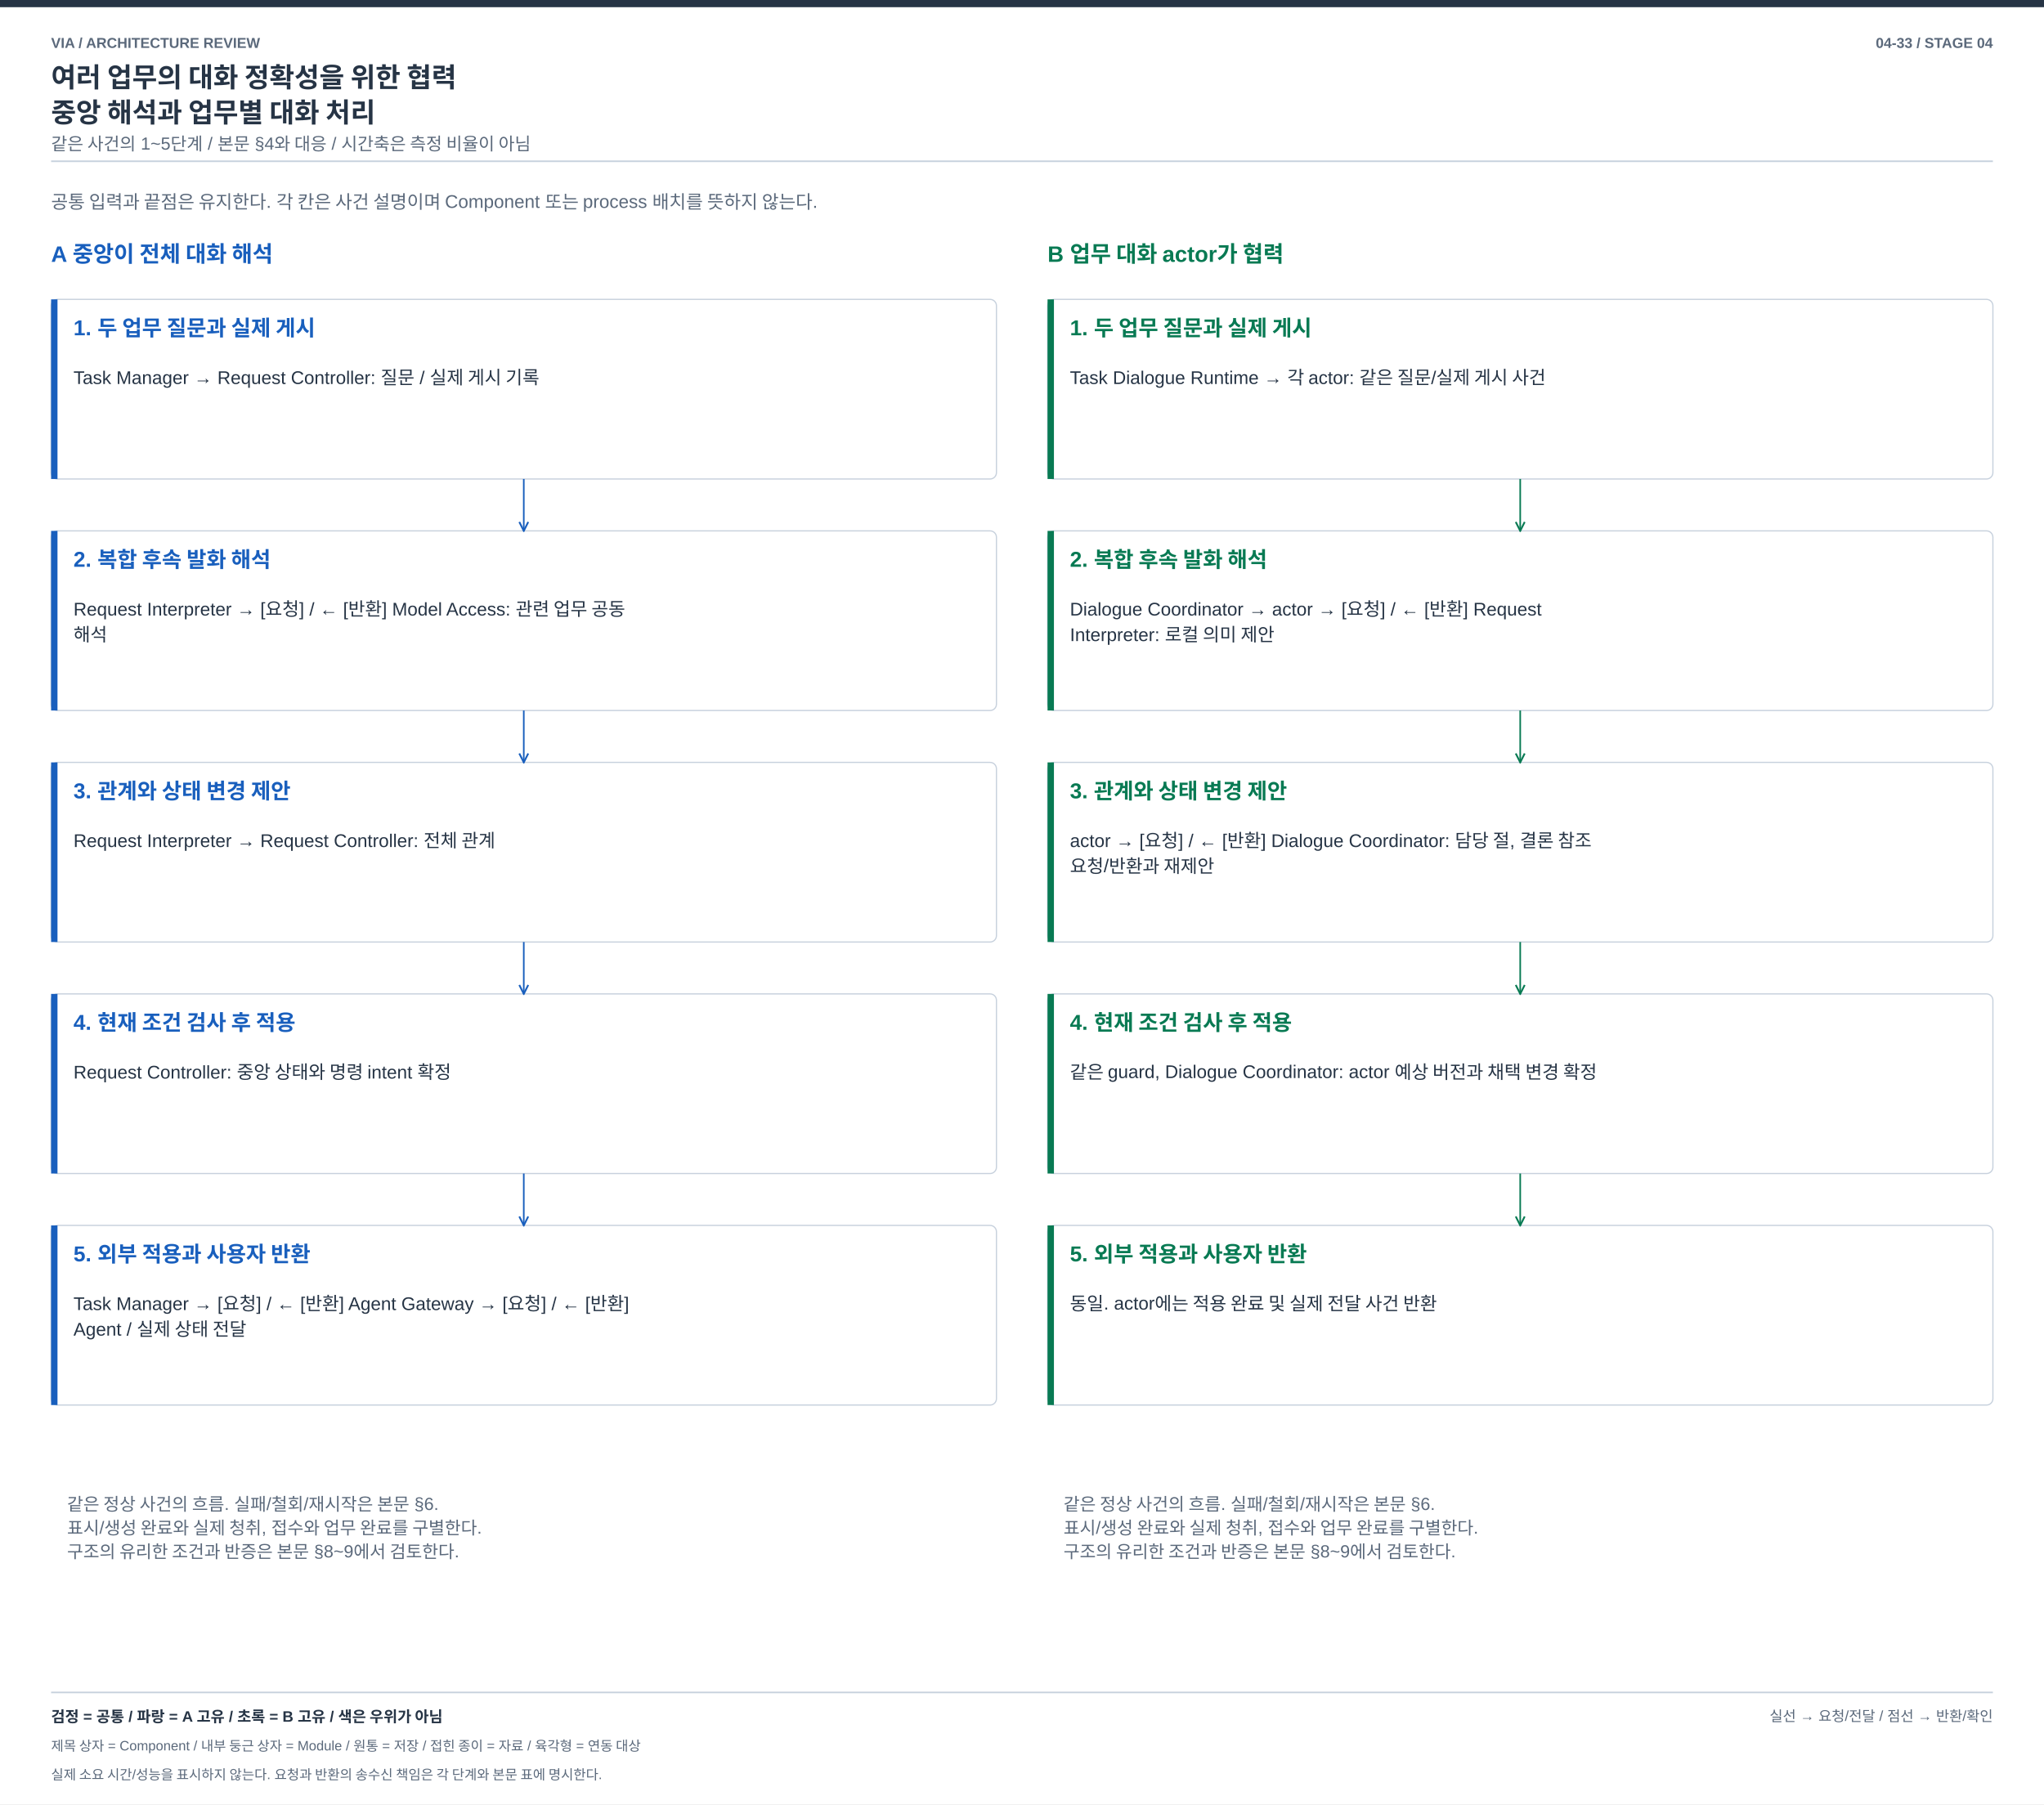
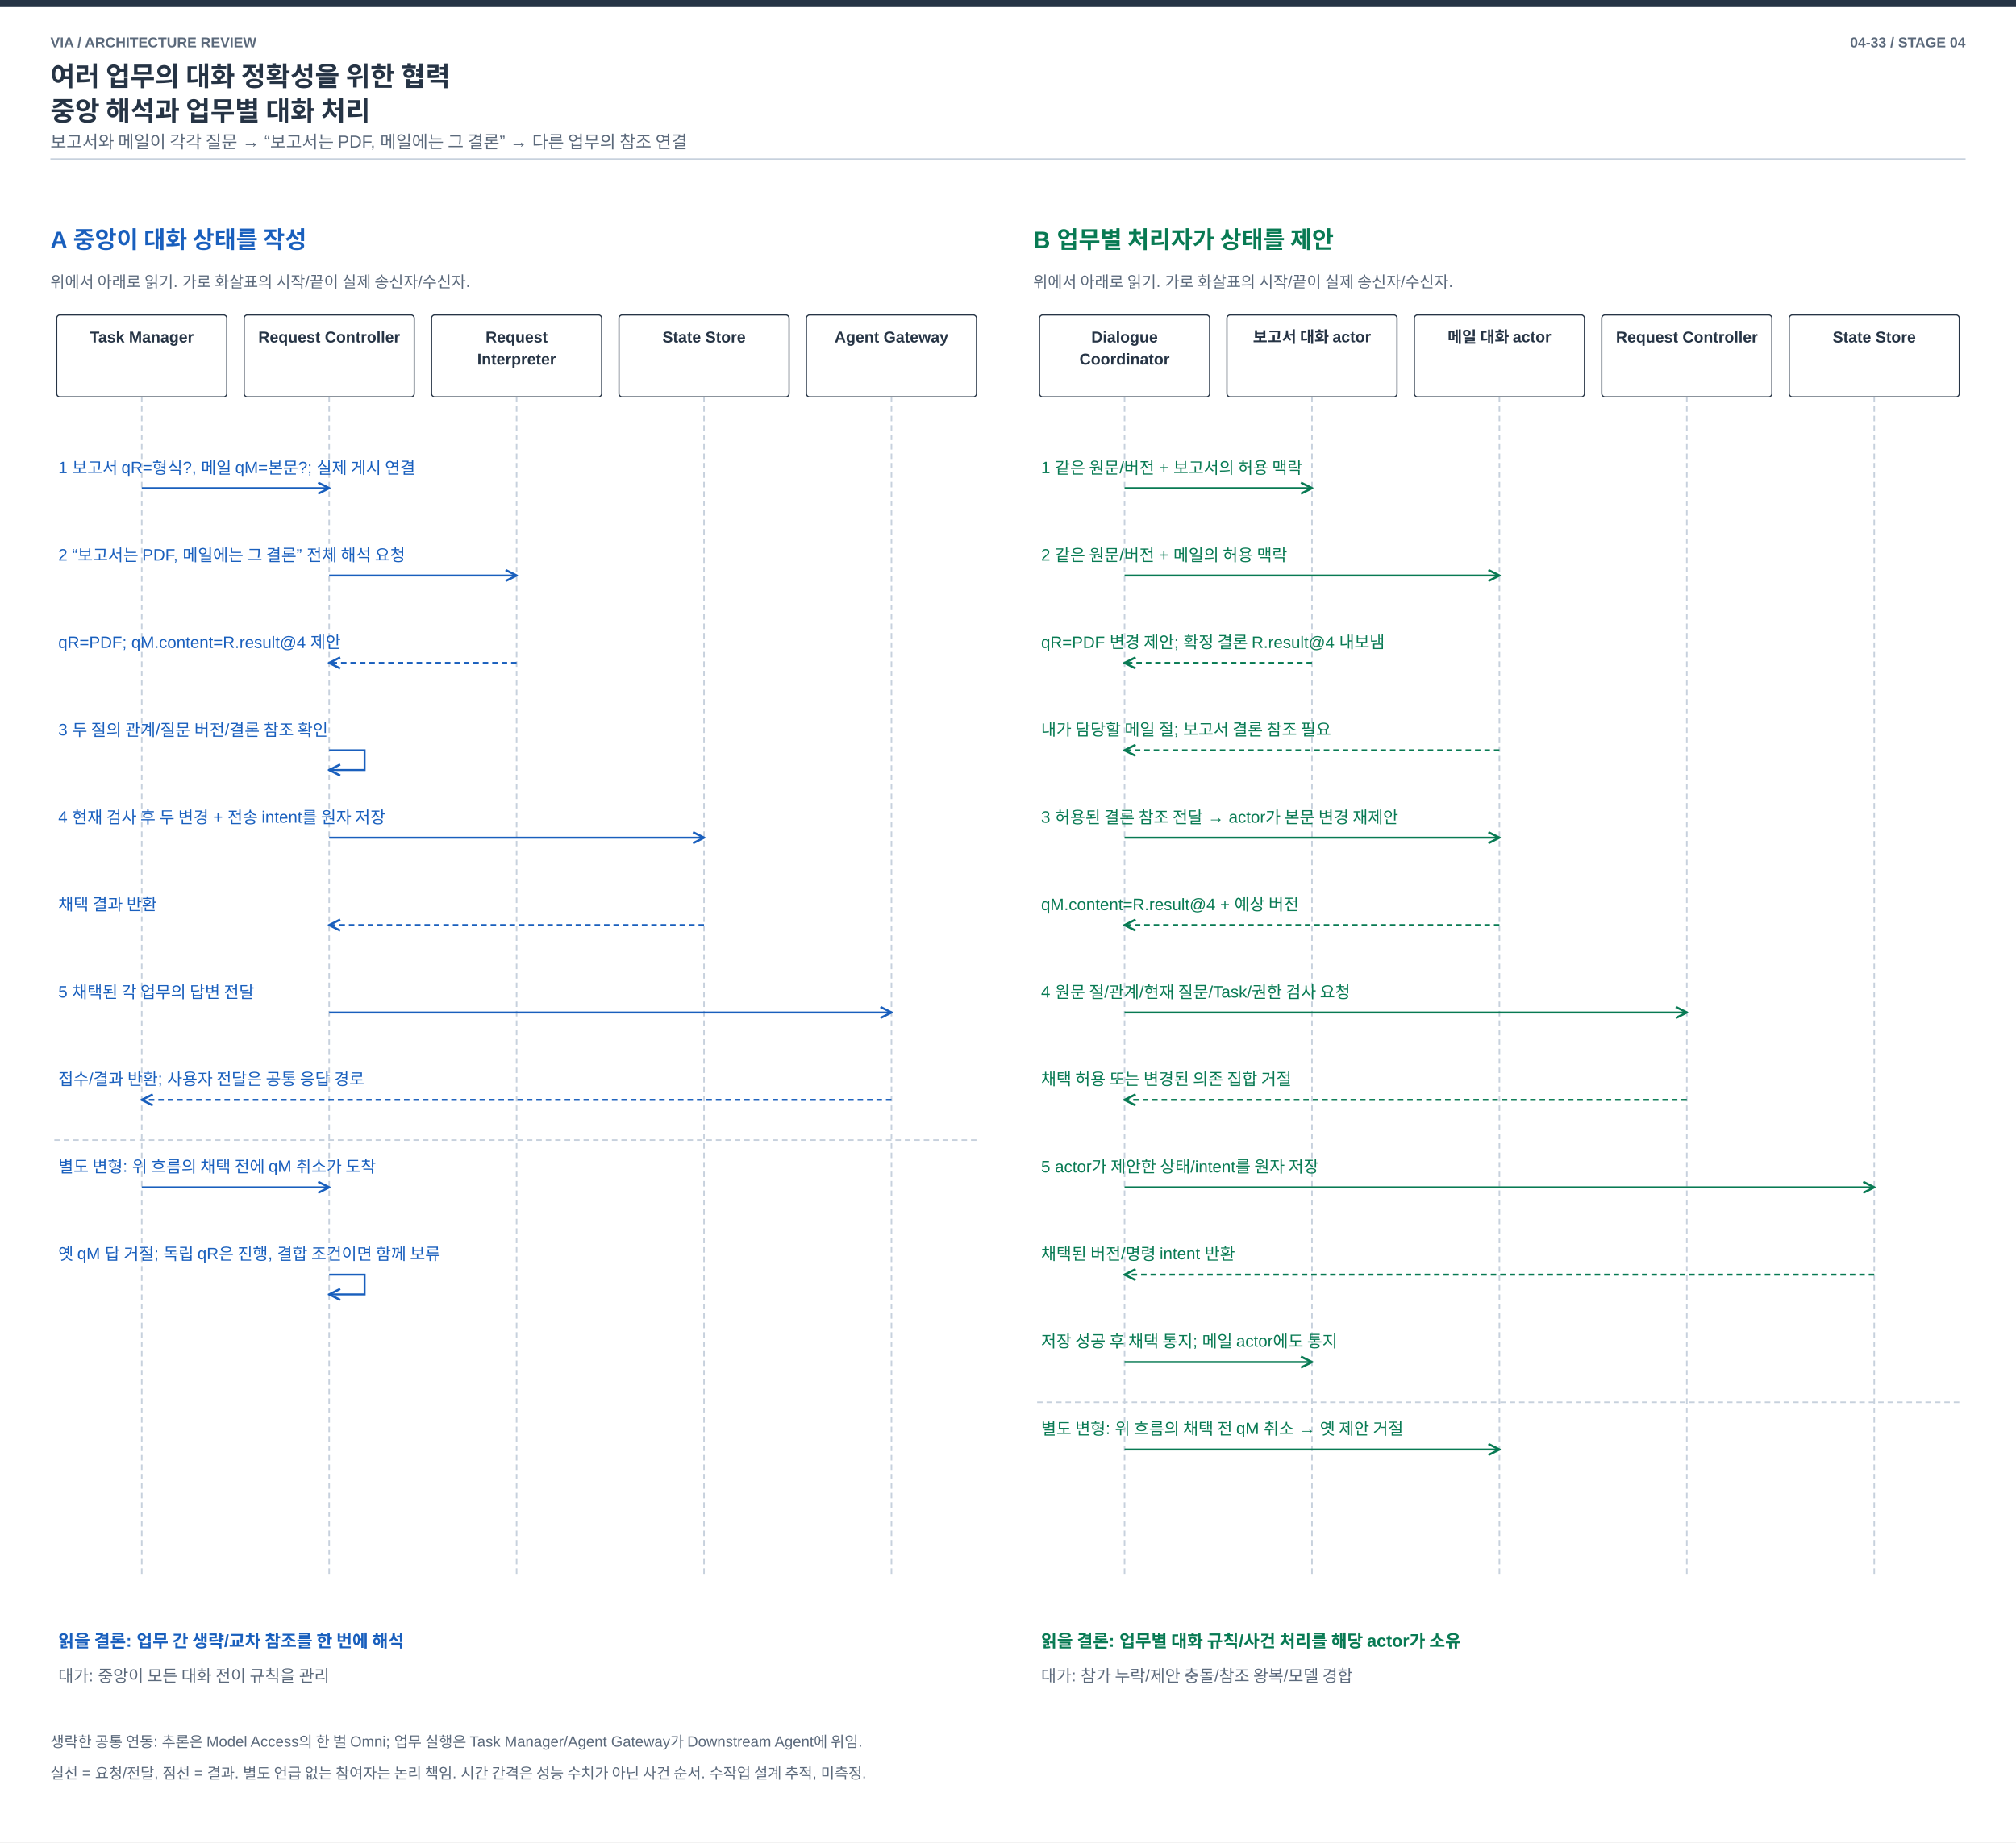
- <svg xmlns="http://www.w3.org/2000/svg" width="2560" height="2260" viewBox="0 0 2560 2260" role="img" aria-labelledby="title">
+ <svg xmlns="http://www.w3.org/2000/svg" width="2560" height="2340" viewBox="0 0 2560 2340" role="img" aria-labelledby="title">
  <defs>
    <marker id="a263445" viewBox="0 0 10 10" refX="9" refY="5" markerWidth="7" markerHeight="7" orient="auto-start-reverse">
      <path d="M1 1L9 5L1 9" fill="none" stroke="#263445" stroke-width="1.6" />
    </marker>
    <marker id="a195FBD" viewBox="0 0 10 10" refX="9" refY="5" markerWidth="7" markerHeight="7" orient="auto-start-reverse">
      <path d="M1 1L9 5L1 9" fill="none" stroke="#195FBD" stroke-width="1.6" />
    </marker>
    <marker id="a087A53" viewBox="0 0 10 10" refX="9" refY="5" markerWidth="7" markerHeight="7" orient="auto-start-reverse">
      <path d="M1 1L9 5L1 9" fill="none" stroke="#087A53" stroke-width="1.6" />
    </marker>
  </defs>
-   <rect width="2560" height="2260" fill="white" />
+   <rect width="2560" height="2340" fill="white" />
  <g font-family="Arial, Apple SD Gothic Neo, Malgun Gothic, sans-serif">
    <rect id="e1" x="0" y="0" width="2560" height="9" rx="0" fill="#263445" stroke="none" stroke-width="1.5" />
-     <rect id="e9" x="64" y="375" width="1184" height="225" rx="8" fill="white" stroke="#C7D1DD" stroke-width="1.5" />
-     <rect id="e10" x="64" y="375" width="8" height="225" rx="0" fill="#195FBD" stroke="none" stroke-width="1.5" />
-     <rect id="e14" x="64" y="665" width="1184" height="225" rx="8" fill="white" stroke="#C7D1DD" stroke-width="1.5" />
-     <rect id="e15" x="64" y="665" width="8" height="225" rx="0" fill="#195FBD" stroke="none" stroke-width="1.5" />
-     <rect id="e19" x="64" y="955" width="1184" height="225" rx="8" fill="white" stroke="#C7D1DD" stroke-width="1.5" />
-     <rect id="e20" x="64" y="955" width="8" height="225" rx="0" fill="#195FBD" stroke="none" stroke-width="1.5" />
-     <rect id="e24" x="64" y="1245" width="1184" height="225" rx="8" fill="white" stroke="#C7D1DD" stroke-width="1.5" />
-     <rect id="e25" x="64" y="1245" width="8" height="225" rx="0" fill="#195FBD" stroke="none" stroke-width="1.5" />
-     <rect id="e29" x="64" y="1535" width="1184" height="225" rx="8" fill="white" stroke="#C7D1DD" stroke-width="1.5" />
-     <rect id="e30" x="64" y="1535" width="8" height="225" rx="0" fill="#195FBD" stroke="none" stroke-width="1.5" />
-     <rect id="e35" x="1312" y="375" width="1184" height="225" rx="8" fill="white" stroke="#C7D1DD" stroke-width="1.5" />
-     <rect id="e36" x="1312" y="375" width="8" height="225" rx="0" fill="#087A53" stroke="none" stroke-width="1.5" />
-     <rect id="e40" x="1312" y="665" width="1184" height="225" rx="8" fill="white" stroke="#C7D1DD" stroke-width="1.5" />
-     <rect id="e41" x="1312" y="665" width="8" height="225" rx="0" fill="#087A53" stroke="none" stroke-width="1.5" />
-     <rect id="e45" x="1312" y="955" width="1184" height="225" rx="8" fill="white" stroke="#C7D1DD" stroke-width="1.5" />
-     <rect id="e46" x="1312" y="955" width="8" height="225" rx="0" fill="#087A53" stroke="none" stroke-width="1.5" />
-     <rect id="e50" x="1312" y="1245" width="1184" height="225" rx="8" fill="white" stroke="#C7D1DD" stroke-width="1.5" />
-     <rect id="e51" x="1312" y="1245" width="8" height="225" rx="0" fill="#087A53" stroke="none" stroke-width="1.5" />
-     <rect id="e55" x="1312" y="1535" width="1184" height="225" rx="8" fill="white" stroke="#C7D1DD" stroke-width="1.5" />
-     <rect id="e56" x="1312" y="1535" width="8" height="225" rx="0" fill="#087A53" stroke="none" stroke-width="1.5" />
+     <rect id="e9" x="72" y="400" width="216" height="104" rx="4" fill="white" stroke="#263445" stroke-width="1.5" />
+     <rect id="e12" x="310" y="400" width="216" height="104" rx="4" fill="white" stroke="#263445" stroke-width="1.5" />
+     <rect id="e15" x="548" y="400" width="216" height="104" rx="4" fill="white" stroke="#263445" stroke-width="1.5" />
+     <rect id="e18" x="786" y="400" width="216" height="104" rx="4" fill="white" stroke="#263445" stroke-width="1.5" />
+     <rect id="e21" x="1024" y="400" width="216" height="104" rx="4" fill="white" stroke="#263445" stroke-width="1.5" />
+     <rect id="e49" x="1320" y="400" width="216" height="104" rx="4" fill="white" stroke="#263445" stroke-width="1.5" />
+     <rect id="e52" x="1558" y="400" width="216" height="104" rx="4" fill="white" stroke="#263445" stroke-width="1.5" />
+     <rect id="e55" x="1796" y="400" width="216" height="104" rx="4" fill="white" stroke="#263445" stroke-width="1.5" />
+     <rect id="e58" x="2034" y="400" width="216" height="104" rx="4" fill="white" stroke="#263445" stroke-width="1.5" />
+     <rect id="e61" x="2272" y="400" width="216" height="104" rx="4" fill="white" stroke="#263445" stroke-width="1.5" />
    <polyline id="e6" points="64,202 2496,202" fill="none" stroke="#C7D1DD" stroke-width="2" />
-     <polyline id="e13" points="656,600 656,665" fill="none" stroke="#195FBD" stroke-width="2" marker-end="url(#a195FBD)" />
-     <polyline id="e18" points="656,890 656,955" fill="none" stroke="#195FBD" stroke-width="2" marker-end="url(#a195FBD)" />
-     <polyline id="e23" points="656,1180 656,1245" fill="none" stroke="#195FBD" stroke-width="2" marker-end="url(#a195FBD)" />
-     <polyline id="e28" points="656,1470 656,1535" fill="none" stroke="#195FBD" stroke-width="2" marker-end="url(#a195FBD)" />
-     <polyline id="e39" points="1904,600 1904,665" fill="none" stroke="#087A53" stroke-width="2" marker-end="url(#a087A53)" />
-     <polyline id="e44" points="1904,890 1904,955" fill="none" stroke="#087A53" stroke-width="2" marker-end="url(#a087A53)" />
-     <polyline id="e49" points="1904,1180 1904,1245" fill="none" stroke="#087A53" stroke-width="2" marker-end="url(#a087A53)" />
-     <polyline id="e54" points="1904,1470 1904,1535" fill="none" stroke="#087A53" stroke-width="2" marker-end="url(#a087A53)" />
-     <polyline id="e60" points="64,2120 2496,2120" fill="none" stroke="#C7D1DD" stroke-width="2" />
+     <polyline id="e11" points="180,504 180,2000" fill="none" stroke="#C7D1DD" stroke-width="2" stroke-dasharray="7 5" />
+     <polyline id="e14" points="418,504 418,2000" fill="none" stroke="#C7D1DD" stroke-width="2" stroke-dasharray="7 5" />
+     <polyline id="e17" points="656,504 656,2000" fill="none" stroke="#C7D1DD" stroke-width="2" stroke-dasharray="7 5" />
+     <polyline id="e20" points="894,504 894,2000" fill="none" stroke="#C7D1DD" stroke-width="2" stroke-dasharray="7 5" />
+     <polyline id="e23" points="1132,504 1132,2000" fill="none" stroke="#C7D1DD" stroke-width="2" stroke-dasharray="7 5" />
+     <polyline id="e25" points="180,620 418,620" fill="none" stroke="#195FBD" stroke-width="2.5" marker-end="url(#a195FBD)" />
+     <polyline id="e27" points="418,731 656,731" fill="none" stroke="#195FBD" stroke-width="2.5" marker-end="url(#a195FBD)" />
+     <polyline id="e29" points="656,842 418,842" fill="none" stroke="#195FBD" stroke-width="2.5" stroke-dasharray="7 5" marker-end="url(#a195FBD)" />
+     <polyline id="e31" points="418,953 463,953 463,978 418,978" fill="none" stroke="#195FBD" stroke-width="2.5" marker-end="url(#a195FBD)" />
+     <polyline id="e33" points="418,1064 894,1064" fill="none" stroke="#195FBD" stroke-width="2.5" marker-end="url(#a195FBD)" />
+     <polyline id="e35" points="894,1175 418,1175" fill="none" stroke="#195FBD" stroke-width="2.5" stroke-dasharray="7 5" marker-end="url(#a195FBD)" />
+     <polyline id="e37" points="418,1286 1132,1286" fill="none" stroke="#195FBD" stroke-width="2.5" marker-end="url(#a195FBD)" />
+     <polyline id="e39" points="1132,1397 180,1397" fill="none" stroke="#195FBD" stroke-width="2.5" stroke-dasharray="7 5" marker-end="url(#a195FBD)" />
+     <polyline id="e40" points="69,1448 1244,1448" fill="none" stroke="#C7D1DD" stroke-width="2" stroke-dasharray="7 5" />
+     <polyline id="e42" points="180,1508 418,1508" fill="none" stroke="#195FBD" stroke-width="2.5" marker-end="url(#a195FBD)" />
+     <polyline id="e44" points="418,1619 463,1619 463,1644 418,1644" fill="none" stroke="#195FBD" stroke-width="2.5" marker-end="url(#a195FBD)" />
+     <polyline id="e51" points="1428,504 1428,2000" fill="none" stroke="#C7D1DD" stroke-width="2" stroke-dasharray="7 5" />
+     <polyline id="e54" points="1666,504 1666,2000" fill="none" stroke="#C7D1DD" stroke-width="2" stroke-dasharray="7 5" />
+     <polyline id="e57" points="1904,504 1904,2000" fill="none" stroke="#C7D1DD" stroke-width="2" stroke-dasharray="7 5" />
+     <polyline id="e60" points="2142,504 2142,2000" fill="none" stroke="#C7D1DD" stroke-width="2" stroke-dasharray="7 5" />
+     <polyline id="e63" points="2380,504 2380,2000" fill="none" stroke="#C7D1DD" stroke-width="2" stroke-dasharray="7 5" />
+     <polyline id="e65" points="1428,620 1666,620" fill="none" stroke="#087A53" stroke-width="2.5" marker-end="url(#a087A53)" />
+     <polyline id="e67" points="1428,731 1904,731" fill="none" stroke="#087A53" stroke-width="2.5" marker-end="url(#a087A53)" />
+     <polyline id="e69" points="1666,842 1428,842" fill="none" stroke="#087A53" stroke-width="2.5" stroke-dasharray="7 5" marker-end="url(#a087A53)" />
+     <polyline id="e71" points="1904,953 1428,953" fill="none" stroke="#087A53" stroke-width="2.5" stroke-dasharray="7 5" marker-end="url(#a087A53)" />
+     <polyline id="e73" points="1428,1064 1904,1064" fill="none" stroke="#087A53" stroke-width="2.5" marker-end="url(#a087A53)" />
+     <polyline id="e75" points="1904,1175 1428,1175" fill="none" stroke="#087A53" stroke-width="2.5" stroke-dasharray="7 5" marker-end="url(#a087A53)" />
+     <polyline id="e77" points="1428,1286 2142,1286" fill="none" stroke="#087A53" stroke-width="2.5" marker-end="url(#a087A53)" />
+     <polyline id="e79" points="2142,1397 1428,1397" fill="none" stroke="#087A53" stroke-width="2.5" stroke-dasharray="7 5" marker-end="url(#a087A53)" />
+     <polyline id="e81" points="1428,1508 2380,1508" fill="none" stroke="#087A53" stroke-width="2.5" marker-end="url(#a087A53)" />
+     <polyline id="e83" points="2380,1619 1428,1619" fill="none" stroke="#087A53" stroke-width="2.5" stroke-dasharray="7 5" marker-end="url(#a087A53)" />
+     <polyline id="e85" points="1428,1730 1666,1730" fill="none" stroke="#087A53" stroke-width="2.5" marker-end="url(#a087A53)" />
+     <polyline id="e86" points="1317,1781 2492,1781" fill="none" stroke="#C7D1DD" stroke-width="2" stroke-dasharray="7 5" />
+     <polyline id="e88" points="1428,1841 1904,1841" fill="none" stroke="#087A53" stroke-width="2.5" marker-end="url(#a087A53)" />
    <g id="e2">
      <text x="64" y="60.0" text-anchor="start" font-size="18" font-weight="700" fill="#5B697B">VIA  /  ARCHITECTURE REVIEW</text>
    </g>
    <g id="e3">
      <text x="2496" y="60.0" text-anchor="end" font-size="18" font-weight="700" fill="#5B697B">04-33  /  STAGE 04</text>
    </g>
    <g id="e4">
      <text x="64" y="109" text-anchor="start" font-size="34" font-weight="700" fill="#263445">여러 업무의 대화 정확성을 위한 협력</text>
      <text x="64" y="153" text-anchor="start" font-size="34" font-weight="700" fill="#263445">중앙 해석과 업무별 대화 처리</text>
    </g>
    <g id="e5">
-       <text x="64" y="188.0" text-anchor="start" font-size="22" font-weight="400" fill="#5B697B">같은 사건의 1~5단계 / 본문 §4와 대응 / 시간축은 측정 비율이 아님</text>
+       <text x="64" y="188.0" text-anchor="start" font-size="22" font-weight="400" fill="#5B697B">보고서와 메일이 각각 질문 → “보고서는 PDF, 메일에는 그 결론” → 다른 업무의 참조 연결</text>
    </g>
    <g id="e7">
-       <text x="64" y="261.0" text-anchor="start" font-size="23" font-weight="400" fill="#5B697B">공통 입력과 끝점은 유지한다. 각 칸은 사건 설명이며 Component 또는 process 배치를 뜻하지 않는다.</text>
+       <text x="64" y="315.0" text-anchor="start" font-size="30" font-weight="700" fill="#195FBD">A  중앙이 대화 상태를 작성</text>
    </g>
    <g id="e8">
-       <text x="64" y="328.0" text-anchor="start" font-size="28" font-weight="700" fill="#195FBD">A  중앙이 전체 대화 해석</text>
-     </g>
-     <g id="e11">
-       <text x="92" y="420.0" text-anchor="start" font-size="27" font-weight="700" fill="#195FBD">1. 두 업무 질문과 실제 게시</text>
-     </g>
-     <g id="e12">
-       <text x="92" y="481" text-anchor="start" font-size="23" font-weight="400" fill="#263445">Task Manager → Request Controller: 질문 / 실제 게시 기록</text>
+       <text x="64" y="365.0" text-anchor="start" font-size="20" font-weight="400" fill="#5B697B">위에서 아래로 읽기. 가로 화살표의 시작/끝이 실제 송신자/수신자.</text>
+     </g>
+     <g id="e10">
+       <text x="180" y="435" text-anchor="middle" font-size="20" font-weight="700" fill="#263445">Task Manager</text>
+     </g>
+     <g id="e13">
+       <text x="418" y="435" text-anchor="middle" font-size="20" font-weight="700" fill="#263445">Request Controller</text>
    </g>
    <g id="e16">
-       <text x="92" y="710.0" text-anchor="start" font-size="27" font-weight="700" fill="#195FBD">2. 복합 후속 발화 해석</text>
-     </g>
-     <g id="e17">
-       <text x="92" y="771" text-anchor="start" font-size="23" font-weight="400" fill="#263445">Request Interpreter → [요청] / ← [반환] Model Access: 관련 업무 공동</text>
-       <text x="92" y="803" text-anchor="start" font-size="23" font-weight="400" fill="#263445">해석</text>
-     </g>
-     <g id="e21">
-       <text x="92" y="1000.0" text-anchor="start" font-size="27" font-weight="700" fill="#195FBD">3. 관계와 상태 변경 제안</text>
+       <text x="656" y="435" text-anchor="middle" font-size="20" font-weight="700" fill="#263445">Request</text>
+       <text x="656" y="463" text-anchor="middle" font-size="20" font-weight="700" fill="#263445">Interpreter</text>
+     </g>
+     <g id="e19">
+       <text x="894" y="435" text-anchor="middle" font-size="20" font-weight="700" fill="#263445">State Store</text>
    </g>
    <g id="e22">
-       <text x="92" y="1061" text-anchor="start" font-size="23" font-weight="400" fill="#263445">Request Interpreter → Request Controller: 전체 관계</text>
+       <text x="1132" y="435" text-anchor="middle" font-size="20" font-weight="700" fill="#263445">Agent Gateway</text>
+     </g>
+     <g id="e24">
+       <text x="74" y="601.0" text-anchor="start" font-size="21" font-weight="400" fill="#195FBD">1  보고서 qR=형식?, 메일 qM=본문?; 실제 게시 연결</text>
    </g>
    <g id="e26">
-       <text x="92" y="1290.0" text-anchor="start" font-size="27" font-weight="700" fill="#195FBD">4. 현재 조건 검사 후 적용</text>
-     </g>
-     <g id="e27">
-       <text x="92" y="1351" text-anchor="start" font-size="23" font-weight="400" fill="#263445">Request Controller: 중앙 상태와 명령 intent 확정</text>
-     </g>
-     <g id="e31">
-       <text x="92" y="1580.0" text-anchor="start" font-size="27" font-weight="700" fill="#195FBD">5. 외부 적용과 사용자 반환</text>
+       <text x="74" y="712.0" text-anchor="start" font-size="21" font-weight="400" fill="#195FBD">2  “보고서는 PDF, 메일에는 그 결론” 전체 해석 요청</text>
+     </g>
+     <g id="e28">
+       <text x="74" y="823.0" text-anchor="start" font-size="21" font-weight="400" fill="#195FBD">qR=PDF; qM.content=R.result@4 제안</text>
+     </g>
+     <g id="e30">
+       <text x="74" y="934.0" text-anchor="start" font-size="21" font-weight="400" fill="#195FBD">3  두 절의 관계/질문 버전/결론 참조 확인</text>
    </g>
    <g id="e32">
-       <text x="92" y="1641" text-anchor="start" font-size="23" font-weight="400" fill="#263445">Task Manager → [요청] / ← [반환] Agent Gateway → [요청] / ← [반환]</text>
-       <text x="92" y="1673" text-anchor="start" font-size="23" font-weight="400" fill="#263445">Agent / 실제 상태 전달</text>
-     </g>
-     <g id="e33">
-       <text x="84" y="1892.0" text-anchor="start" font-size="22" font-weight="400" fill="#5B697B">같은 정상 사건의 흐름. 실패/철회/재시작은 본문 §6.</text>
-       <text x="84" y="1921.7" text-anchor="start" font-size="22" font-weight="400" fill="#5B697B">표시/생성 완료와 실제 청취, 접수와 업무 완료를 구별한다.</text>
-       <text x="84" y="1951.4" text-anchor="start" font-size="22" font-weight="400" fill="#5B697B">구조의 유리한 조건과 반증은 본문 §8~9에서 검토한다.</text>
+       <text x="74" y="1045.0" text-anchor="start" font-size="21" font-weight="400" fill="#195FBD">4  현재 검사 후 두 변경 + 전송 intent를 원자 저장</text>
    </g>
    <g id="e34">
-       <text x="1312" y="328.0" text-anchor="start" font-size="28" font-weight="700" fill="#087A53">B  업무 대화 actor가 협력</text>
-     </g>
-     <g id="e37">
-       <text x="1340" y="420.0" text-anchor="start" font-size="27" font-weight="700" fill="#087A53">1. 두 업무 질문과 실제 게시</text>
+       <text x="74" y="1156.0" text-anchor="start" font-size="21" font-weight="400" fill="#195FBD">채택 결과 반환</text>
+     </g>
+     <g id="e36">
+       <text x="74" y="1267.0" text-anchor="start" font-size="21" font-weight="400" fill="#195FBD">5  채택된 각 업무의 답변 전달</text>
    </g>
    <g id="e38">
-       <text x="1340" y="481" text-anchor="start" font-size="23" font-weight="400" fill="#263445">Task Dialogue Runtime → 각 actor: 같은 질문/실제 게시 사건</text>
-     </g>
-     <g id="e42">
-       <text x="1340" y="710.0" text-anchor="start" font-size="27" font-weight="700" fill="#087A53">2. 복합 후속 발화 해석</text>
+       <text x="74" y="1378.0" text-anchor="start" font-size="21" font-weight="400" fill="#195FBD">접수/결과 반환; 사용자 전달은 공통 응답 경로</text>
+     </g>
+     <g id="e41">
+       <text x="74" y="1489.0" text-anchor="start" font-size="21" font-weight="400" fill="#195FBD">별도 변형: 위 흐름의 채택 전에 qM 취소가 도착</text>
    </g>
    <g id="e43">
-       <text x="1340" y="771" text-anchor="start" font-size="23" font-weight="400" fill="#263445">Dialogue Coordinator → actor → [요청] / ← [반환] Request</text>
-       <text x="1340" y="803" text-anchor="start" font-size="23" font-weight="400" fill="#263445">Interpreter: 로컬 의미 제안</text>
+       <text x="74" y="1600.0" text-anchor="start" font-size="21" font-weight="400" fill="#195FBD">옛 qM 답 거절; 독립 qR은 진행, 결합 조건이면 함께 보류</text>
+     </g>
+     <g id="e45">
+       <text x="74" y="2092.0" text-anchor="start" font-size="22" font-weight="700" fill="#195FBD">읽을 결론: 업무 간 생략/교차 참조를 한 번에 해석</text>
+     </g>
+     <g id="e46">
+       <text x="74" y="2136.0" text-anchor="start" font-size="21" font-weight="400" fill="#5B697B">대가: 중앙이 모든 대화 전이 규칙을 관리</text>
    </g>
    <g id="e47">
-       <text x="1340" y="1000.0" text-anchor="start" font-size="27" font-weight="700" fill="#087A53">3. 관계와 상태 변경 제안</text>
+       <text x="1312" y="315.0" text-anchor="start" font-size="30" font-weight="700" fill="#087A53">B  업무별 처리자가 상태를 제안</text>
    </g>
    <g id="e48">
-       <text x="1340" y="1061" text-anchor="start" font-size="23" font-weight="400" fill="#263445">actor → [요청] / ← [반환] Dialogue Coordinator: 담당 절, 결론 참조</text>
-       <text x="1340" y="1093" text-anchor="start" font-size="23" font-weight="400" fill="#263445">요청/반환과 재제안</text>
-     </g>
-     <g id="e52">
-       <text x="1340" y="1290.0" text-anchor="start" font-size="27" font-weight="700" fill="#087A53">4. 현재 조건 검사 후 적용</text>
+       <text x="1312" y="365.0" text-anchor="start" font-size="20" font-weight="400" fill="#5B697B">위에서 아래로 읽기. 가로 화살표의 시작/끝이 실제 송신자/수신자.</text>
+     </g>
+     <g id="e50">
+       <text x="1428" y="435" text-anchor="middle" font-size="20" font-weight="700" fill="#263445">Dialogue</text>
+       <text x="1428" y="463" text-anchor="middle" font-size="20" font-weight="700" fill="#263445">Coordinator</text>
    </g>
    <g id="e53">
-       <text x="1340" y="1351" text-anchor="start" font-size="23" font-weight="400" fill="#263445">같은 guard, Dialogue Coordinator: actor 예상 버전과 채택 변경 확정</text>
-     </g>
-     <g id="e57">
-       <text x="1340" y="1580.0" text-anchor="start" font-size="27" font-weight="700" fill="#087A53">5. 외부 적용과 사용자 반환</text>
-     </g>
-     <g id="e58">
-       <text x="1340" y="1641" text-anchor="start" font-size="23" font-weight="400" fill="#263445">동일. actor에는 적용 완료 및 실제 전달 사건 반환</text>
+       <text x="1666" y="435" text-anchor="middle" font-size="20" font-weight="700" fill="#263445">보고서 대화 actor</text>
+     </g>
+     <g id="e56">
+       <text x="1904" y="435" text-anchor="middle" font-size="20" font-weight="700" fill="#263445">메일 대화 actor</text>
    </g>
    <g id="e59">
-       <text x="1332" y="1892.0" text-anchor="start" font-size="22" font-weight="400" fill="#5B697B">같은 정상 사건의 흐름. 실패/철회/재시작은 본문 §6.</text>
-       <text x="1332" y="1921.7" text-anchor="start" font-size="22" font-weight="400" fill="#5B697B">표시/생성 완료와 실제 청취, 접수와 업무 완료를 구별한다.</text>
-       <text x="1332" y="1951.4" text-anchor="start" font-size="22" font-weight="400" fill="#5B697B">구조의 유리한 조건과 반증은 본문 §8~9에서 검토한다.</text>
-     </g>
-     <g id="e61">
-       <text x="64" y="2157.0" text-anchor="start" font-size="19" font-weight="700" fill="#263445">검정 = 공통 / 파랑 = A 고유 / 초록 = B 고유 / 색은 우위가 아님</text>
+       <text x="2142" y="435" text-anchor="middle" font-size="20" font-weight="700" fill="#263445">Request Controller</text>
    </g>
    <g id="e62">
-       <text x="2496" y="2156.0" text-anchor="end" font-size="18" font-weight="400" fill="#5B697B">실선 → 요청/전달 / 점선 → 반환/확인</text>
-     </g>
-     <g id="e63">
-       <text x="64" y="2193.0" text-anchor="start" font-size="17" font-weight="400" fill="#5B697B">제목 상자 = Component / 내부 둥근 상자 = Module / 원통 = 저장 / 접힌 종이 = 자료 / 육각형 = 연동 대상</text>
+       <text x="2380" y="435" text-anchor="middle" font-size="20" font-weight="700" fill="#263445">State Store</text>
    </g>
    <g id="e64">
-       <text x="64" y="2229.0" text-anchor="start" font-size="17" font-weight="400" fill="#5B697B">실제 소요 시간/성능을 표시하지 않는다. 요청과 반환의 송수신 책임은 각 단계와 본문 표에 명시한다.</text>
+       <text x="1322" y="601.0" text-anchor="start" font-size="21" font-weight="400" fill="#087A53">1  같은 원문/버전 + 보고서의 허용 맥락</text>
+     </g>
+     <g id="e66">
+       <text x="1322" y="712.0" text-anchor="start" font-size="21" font-weight="400" fill="#087A53">2  같은 원문/버전 + 메일의 허용 맥락</text>
+     </g>
+     <g id="e68">
+       <text x="1322" y="823.0" text-anchor="start" font-size="21" font-weight="400" fill="#087A53">qR=PDF 변경 제안; 확정 결론 R.result@4 내보냄</text>
+     </g>
+     <g id="e70">
+       <text x="1322" y="934.0" text-anchor="start" font-size="21" font-weight="400" fill="#087A53">내가 담당할 메일 절; 보고서 결론 참조 필요</text>
+     </g>
+     <g id="e72">
+       <text x="1322" y="1045.0" text-anchor="start" font-size="21" font-weight="400" fill="#087A53">3  허용된 결론 참조 전달 → actor가 본문 변경 재제안</text>
+     </g>
+     <g id="e74">
+       <text x="1322" y="1156.0" text-anchor="start" font-size="21" font-weight="400" fill="#087A53">qM.content=R.result@4 + 예상 버전</text>
+     </g>
+     <g id="e76">
+       <text x="1322" y="1267.0" text-anchor="start" font-size="21" font-weight="400" fill="#087A53">4  원문 절/관계/현재 질문/Task/권한 검사 요청</text>
+     </g>
+     <g id="e78">
+       <text x="1322" y="1378.0" text-anchor="start" font-size="21" font-weight="400" fill="#087A53">채택 허용 또는 변경된 의존 집합 거절</text>
+     </g>
+     <g id="e80">
+       <text x="1322" y="1489.0" text-anchor="start" font-size="21" font-weight="400" fill="#087A53">5  actor가 제안한 상태/intent를 원자 저장</text>
+     </g>
+     <g id="e82">
+       <text x="1322" y="1600.0" text-anchor="start" font-size="21" font-weight="400" fill="#087A53">채택된 버전/명령 intent 반환</text>
+     </g>
+     <g id="e84">
+       <text x="1322" y="1711.0" text-anchor="start" font-size="21" font-weight="400" fill="#087A53">저장 성공 후 채택 통지; 메일 actor에도 통지</text>
+     </g>
+     <g id="e87">
+       <text x="1322" y="1822.0" text-anchor="start" font-size="21" font-weight="400" fill="#087A53">별도 변형: 위 흐름의 채택 전 qM 취소 → 옛 제안 거절</text>
+     </g>
+     <g id="e89">
+       <text x="1322" y="2092.0" text-anchor="start" font-size="22" font-weight="700" fill="#087A53">읽을 결론: 업무별 대화 규칙/사건 처리를 해당 actor가 소유</text>
+     </g>
+     <g id="e90">
+       <text x="1322" y="2136.0" text-anchor="start" font-size="21" font-weight="400" fill="#5B697B">대가: 참가 누락/제안 충돌/참조 왕복/모델 경합</text>
+     </g>
+     <g id="e91">
+       <text x="64" y="2219.0" text-anchor="start" font-size="19" font-weight="400" fill="#5B697B">생략한 공통 연동: 추론은 Model Access의 한 벌 Omni; 업무 실행은 Task Manager/Agent Gateway가 Downstream Agent에 위임.</text>
+     </g>
+     <g id="e92">
+       <text x="64" y="2259.0" text-anchor="start" font-size="19" font-weight="400" fill="#5B697B">실선 = 요청/전달, 점선 = 결과. 별도 언급 없는 참여자는 논리 책임. 시간 간격은 성능 수치가 아닌 사건 순서. 수작업 설계 추적, 미측정.</text>
    </g>
  </g>
</svg>
